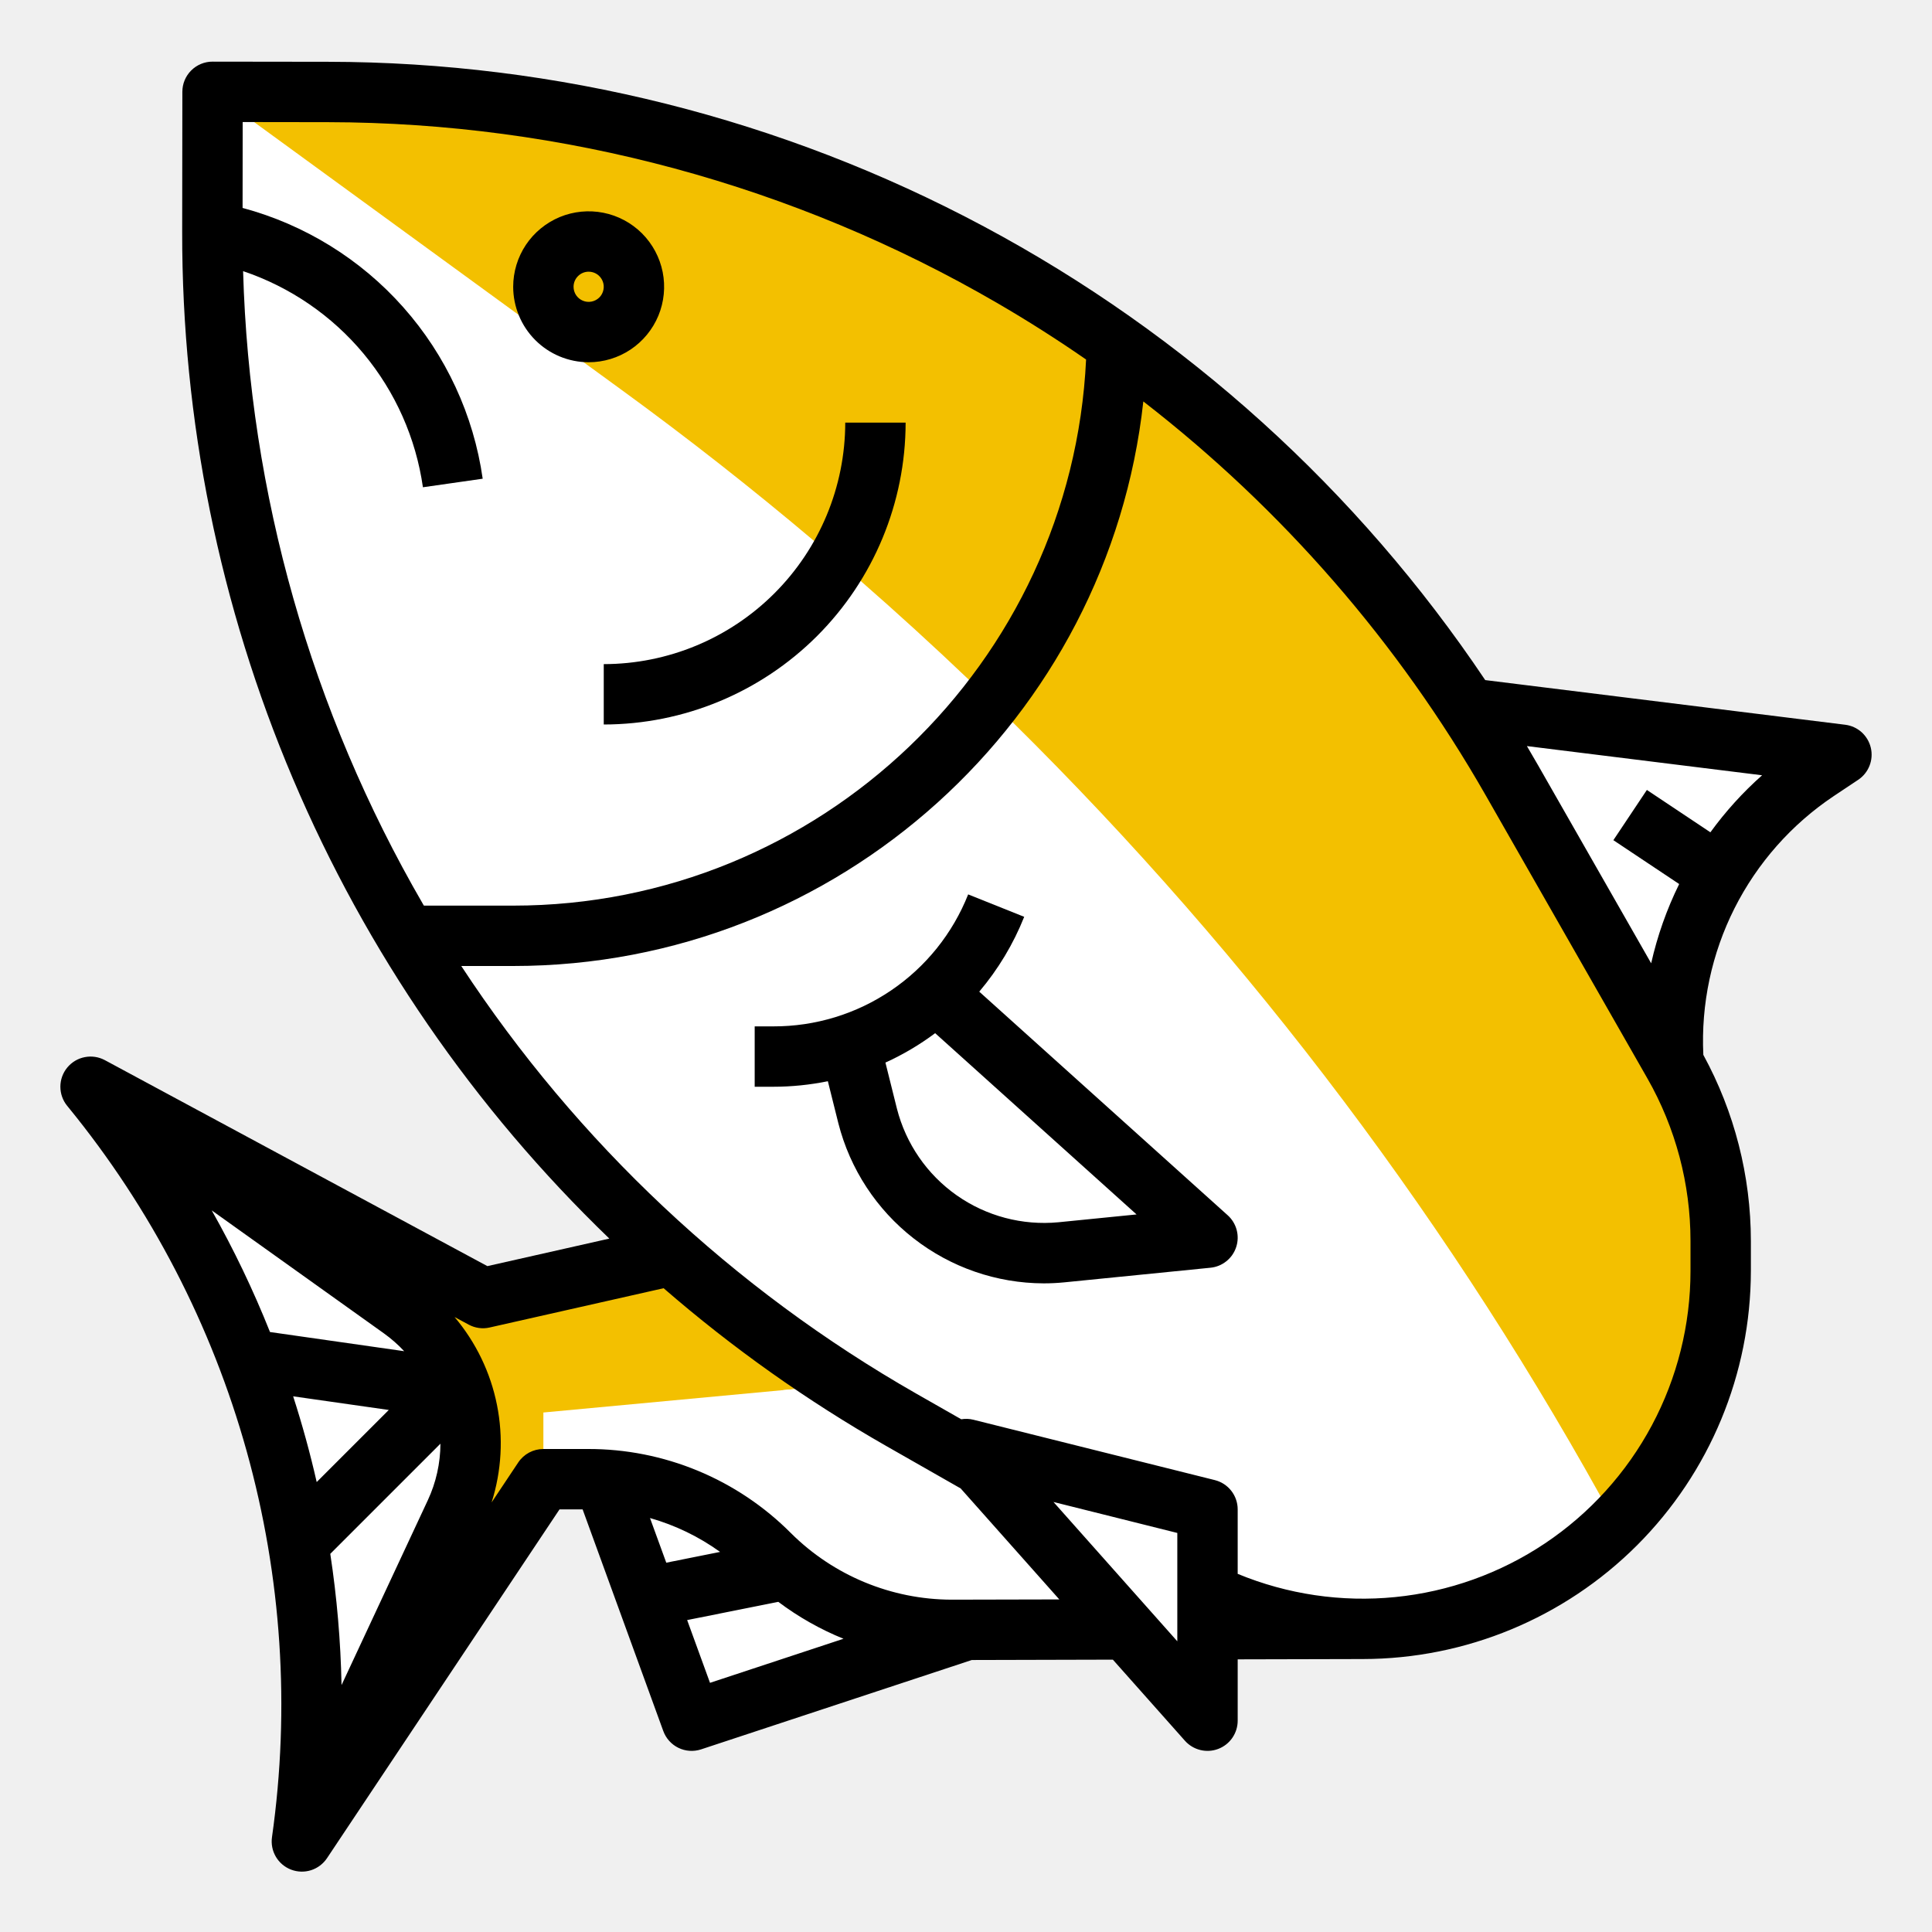
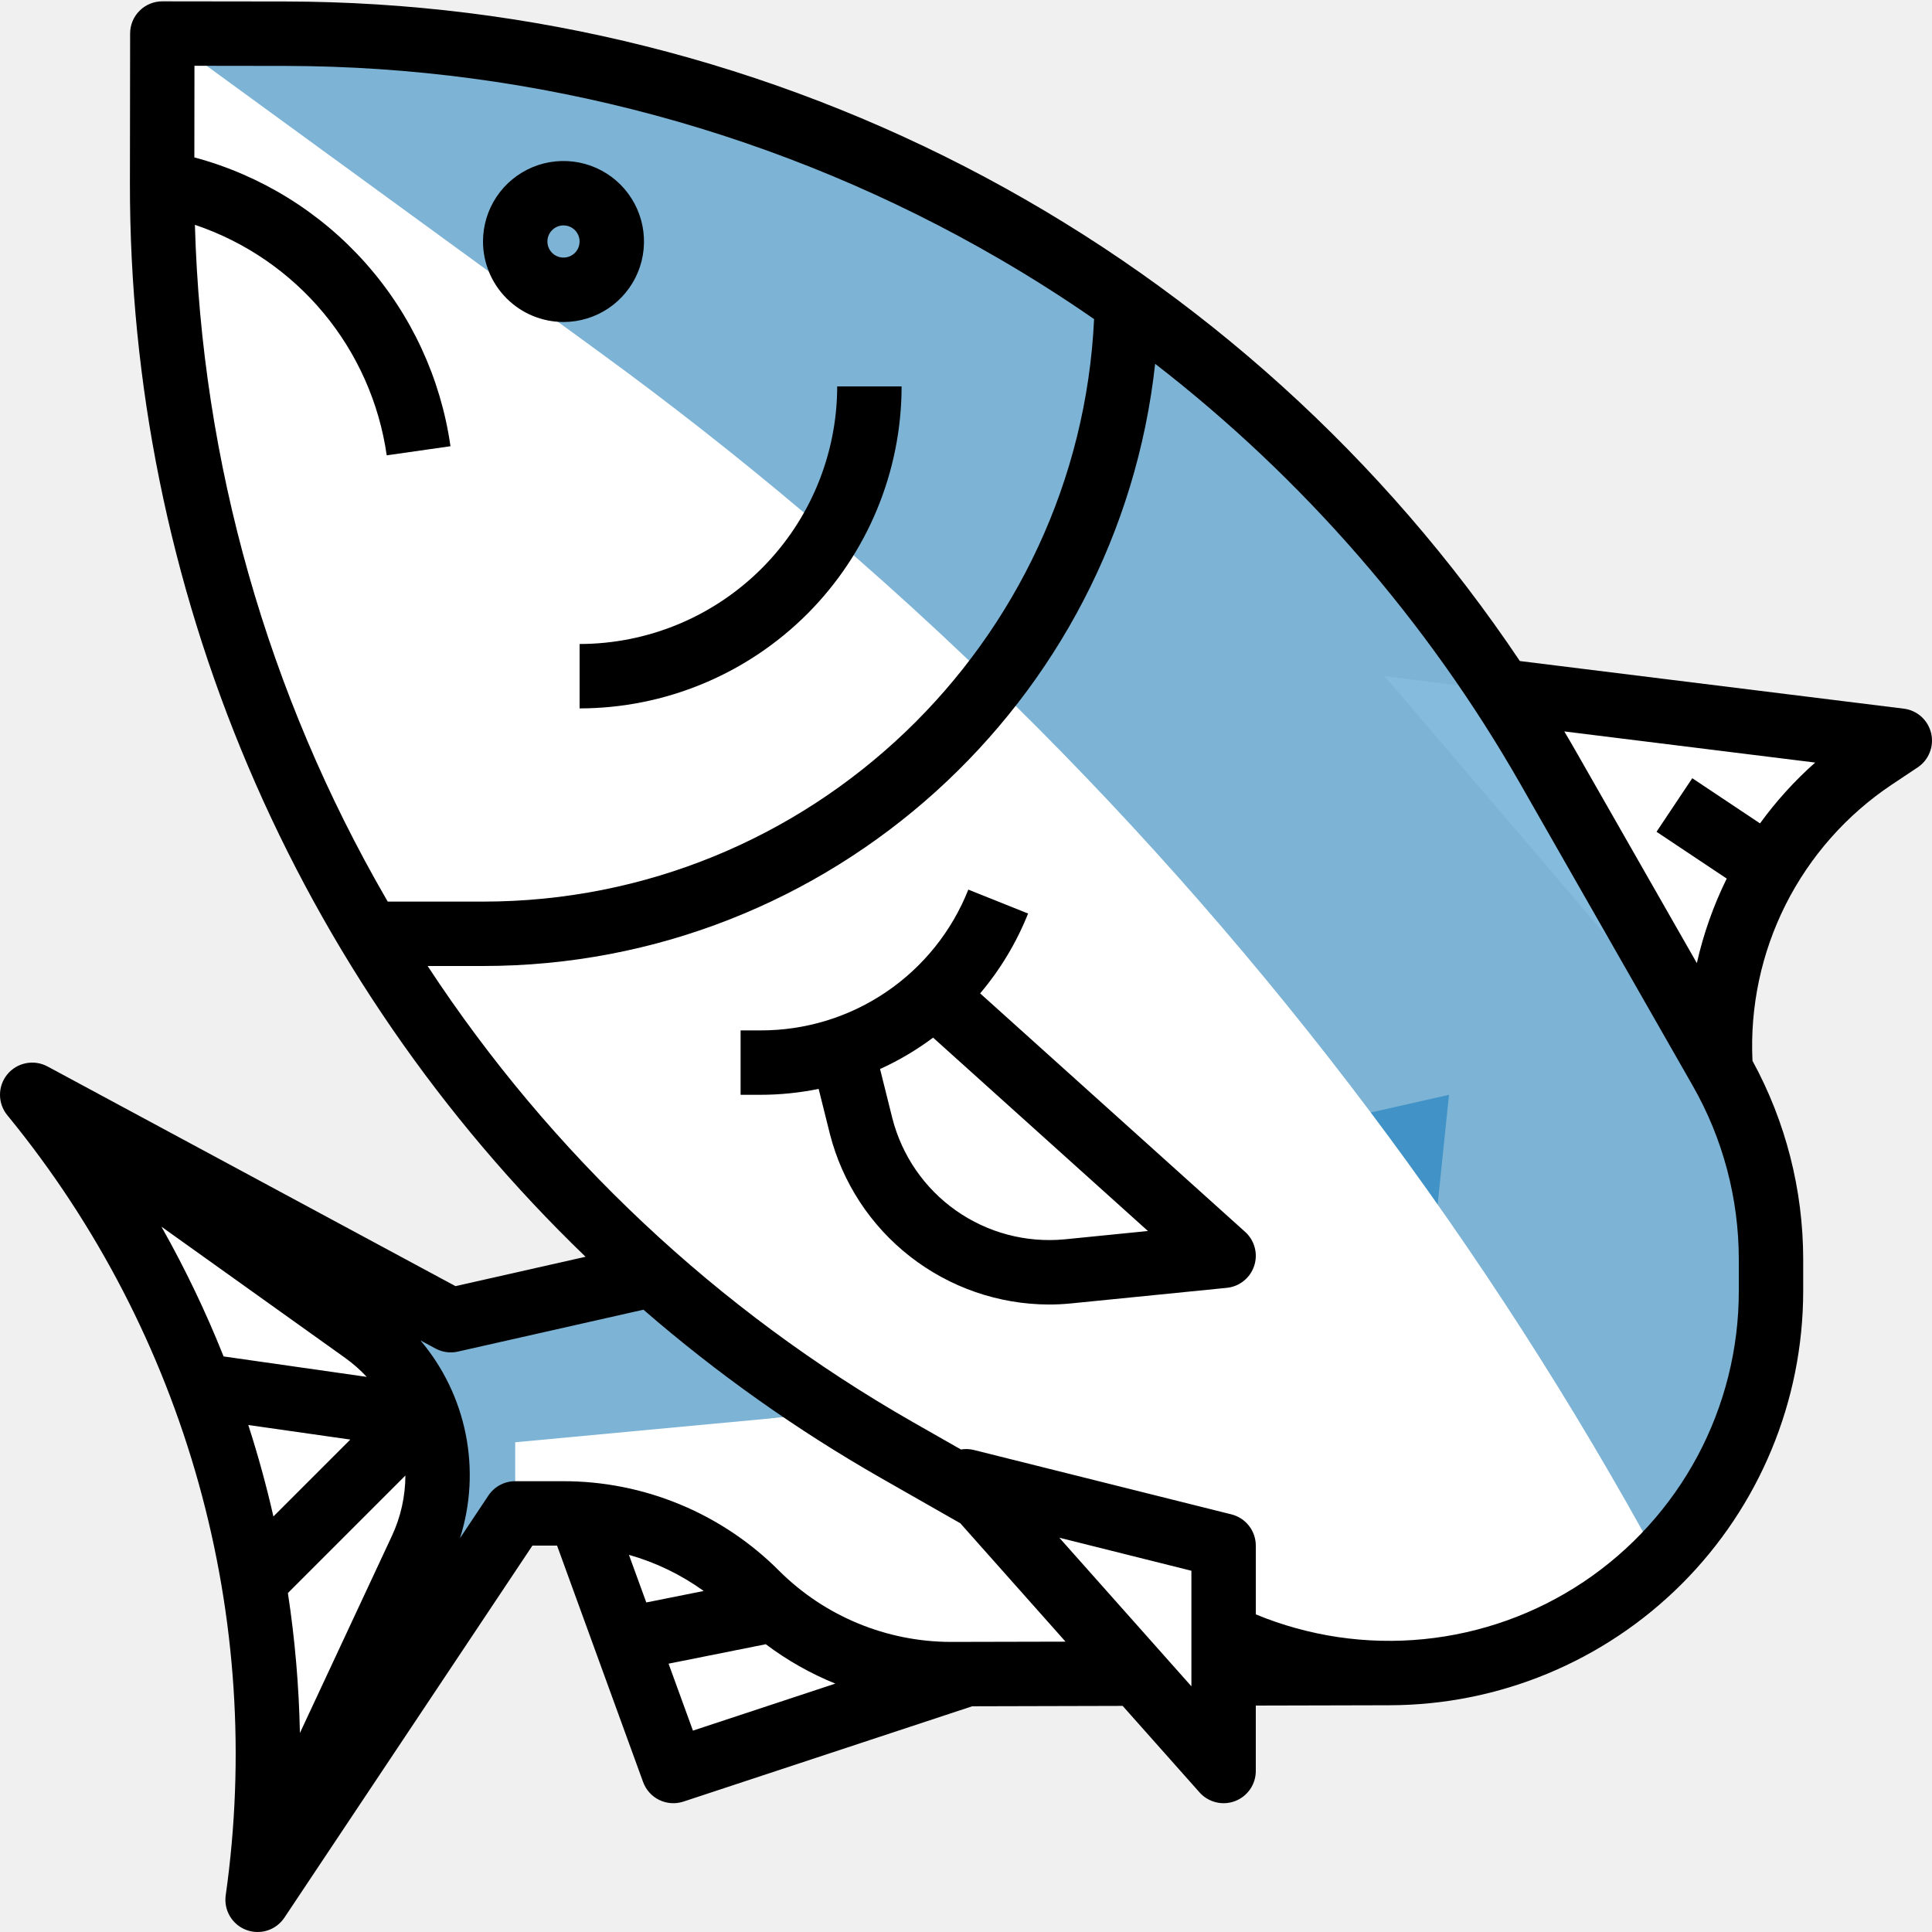
- <svg xmlns="http://www.w3.org/2000/svg" width="64" height="64" viewBox="0 0 64 64" fill="none">
-   <path d="M61 25L60.193 25.539C58.616 26.59 57.346 28.04 56.511 29.741C55.676 31.443 55.306 33.335 55.439 35.225L45 23L61 25Z" fill="white" />
-   <path d="M47 36L46.156 44.161L45.142 53.959L31.541 53.991H31.517C29.259 53.991 27.093 53.093 25.496 51.496C24.705 50.705 23.765 50.077 22.731 49.649C21.697 49.22 20.589 49 19.47 49H18L10 61C10.63 56.587 10.338 52.091 9.141 47.797C7.943 43.504 5.868 39.505 3.045 36.055L3 36L16 43L47 36Z" fill="#F3C000" />
-   <path d="M20 49L23 57L32 54L26 49H20Z" fill="white" />
-   <path d="M57 41.106V42.101C57 44.177 56.456 46.217 55.42 48.016C54.385 49.816 52.895 51.312 51.1 52.354C49.305 53.397 47.267 53.95 45.191 53.959C43.115 53.967 41.073 53.43 39.27 52.401L29.86 47.035C23.455 43.385 18.041 38.223 14.089 32C13.671 31.344 13.271 30.677 12.889 30C9.211 23.495 7.203 16.179 7.046 8.707C7.038 8.367 7.035 8.026 7.035 7.685L7.036 6.668L7.041 3.041L10.869 3.046C19.82 3.057 28.567 5.725 36 10.713C36.669 11.161 37.326 11.628 37.971 12.113C42.903 15.816 47.024 20.489 50.081 25.845L55.439 35.225C56.462 37.016 57 39.043 57 41.106Z" fill="#F3C000" />
-   <path d="M46.156 44.161L45.142 53.959L31.541 53.991H31.517C29.259 53.991 27.093 53.093 25.496 51.496C24.705 50.705 23.765 50.077 22.731 49.649C21.697 49.22 20.589 49 19.47 49H18V46.791L46.156 44.161Z" fill="white" />
-   <path d="M45.142 53.959H44.984C41.643 53.959 38.335 53.299 35.251 52.016L34.165 51.564C31.088 50.285 28.295 48.411 25.945 46.049L44.156 44.347L45.142 53.959Z" fill="white" />
-   <path d="M53.528 50.486C51.69 52.324 49.299 53.507 46.722 53.853C44.146 54.199 41.528 53.689 39.27 52.401L29.86 47.035C23.455 43.385 18.041 38.223 14.089 32C13.671 31.344 13.271 30.677 12.889 30C9.211 23.495 7.203 16.179 7.046 8.707C7.038 8.367 7.035 8.026 7.035 7.685L7.036 6.668L7.041 3.041L20.61 12.93C22.793 14.52 24.913 16.184 26.97 17.922C27.488 18.358 28.001 18.798 28.51 19.245C29.73 20.311 30.926 21.403 32.099 22.521C32.584 22.985 33.065 23.452 33.543 23.922C41.469 31.751 48.202 40.701 53.528 50.486Z" fill="white" />
-   <path d="M40 41L35.16 41.484C33.726 41.627 32.289 41.25 31.11 40.421C29.932 39.592 29.091 38.367 28.742 36.969L28.146 34.586C29.205 34.231 30.178 33.656 31 32.9L40 41Z" fill="white" />
-   <path d="M32.444 48.5L40 57V50L32.444 48.5Z" fill="white" />
-   <path d="M15.076 50.121L10 61C10.41 58.133 10.431 55.225 10.062 52.352C9.957 51.539 9.822 50.731 9.656 49.929C9.389 48.632 9.041 47.353 8.615 46.099C8.371 45.377 8.101 44.665 7.805 43.961C6.607 41.111 5.003 38.448 3.045 36.055L3 36L13.299 43.356C14.338 44.099 15.085 45.182 15.409 46.418C15.734 47.653 15.616 48.963 15.076 50.121Z" fill="white" />
-   <path d="M19.5 12C19.994 12 20.478 11.853 20.889 11.579C21.3 11.304 21.62 10.914 21.81 10.457C21.999 10 22.048 9.497 21.952 9.012C21.855 8.527 21.617 8.082 21.268 7.732C20.918 7.383 20.473 7.144 19.988 7.048C19.503 6.952 19 7.001 18.543 7.19C18.087 7.38 17.696 7.7 17.421 8.111C17.147 8.522 17 9.006 17 9.5C17.001 10.163 17.264 10.798 17.733 11.267C18.202 11.736 18.837 11.999 19.5 12ZM19.5 9C19.599 9 19.696 9.029 19.778 9.084C19.86 9.139 19.924 9.217 19.962 9.309C20 9.4 20.01 9.501 19.99 9.598C19.971 9.695 19.924 9.784 19.854 9.854C19.784 9.923 19.695 9.971 19.598 9.99C19.501 10.01 19.4 10 19.309 9.962C19.217 9.924 19.139 9.86 19.084 9.778C19.029 9.696 19 9.599 19 9.5C19 9.367 19.053 9.24 19.147 9.147C19.24 9.053 19.367 9 19.5 9Z" fill="black" />
-   <path d="M20 24C22.651 23.997 25.193 22.942 27.068 21.068C28.942 19.193 29.997 16.651 30 14H28C27.998 16.121 27.154 18.154 25.654 19.654C24.154 21.154 22.121 21.998 20 22V24Z" fill="black" />
-   <path d="M32.439 32.85C33.066 32.109 33.569 31.272 33.928 30.371L32.072 29.628C31.559 30.922 30.669 32.03 29.517 32.81C28.366 33.59 27.006 34.004 25.615 34H25V36H25.615C26.222 36 26.828 35.938 27.424 35.817L27.772 37.211C28.158 38.724 29.035 40.065 30.266 41.024C31.497 41.984 33.011 42.508 34.572 42.513C34.8 42.513 35.029 42.502 35.26 42.479L40.099 41.995C40.292 41.976 40.475 41.901 40.626 41.779C40.778 41.658 40.89 41.495 40.95 41.311C41.011 41.127 41.016 40.929 40.966 40.742C40.916 40.555 40.813 40.386 40.669 40.257L32.439 32.85ZM35.061 40.489C33.867 40.602 32.672 40.286 31.691 39.596C30.71 38.906 30.009 37.888 29.712 36.726L29.331 35.199C29.913 34.935 30.466 34.608 30.978 34.225L37.65 40.23L35.061 40.489Z" fill="black" />
-   <path d="M61.973 24.77C61.926 24.571 61.819 24.392 61.668 24.255C61.516 24.119 61.326 24.033 61.123 24.008L49.2 22.529C44.979 16.234 39.276 11.074 32.592 7.502C25.908 3.93 18.448 2.057 10.87 2.047L7.042 2.042H7.041C6.776 2.041 6.521 2.147 6.334 2.334C6.146 2.521 6.041 2.775 6.041 3.04L6.035 7.684C6.026 13.908 7.274 20.071 9.706 25.801C12.138 31.531 15.702 36.711 20.185 41.03L16.145 41.942L3.474 35.119C3.27 35.01 3.035 34.974 2.808 35.019C2.58 35.063 2.376 35.185 2.228 35.364C2.081 35.542 2 35.767 2 35.998C2 36.229 2.079 36.454 2.226 36.633L2.271 36.688C5.002 40.033 7.01 43.908 8.17 48.068C9.33 52.228 9.616 56.583 9.01 60.858C8.978 61.083 9.023 61.312 9.138 61.507C9.253 61.703 9.431 61.853 9.643 61.934C9.855 62.015 10.088 62.022 10.304 61.953C10.52 61.884 10.706 61.743 10.832 61.555L18.535 50H19.3L21.972 57.342C22.061 57.586 22.241 57.787 22.475 57.9C22.709 58.014 22.978 58.031 23.225 57.95L32.192 54.99L36.865 54.978L39.252 57.664C39.387 57.816 39.565 57.923 39.762 57.971C39.959 58.02 40.166 58.007 40.355 57.935C40.545 57.863 40.708 57.735 40.823 57.568C40.938 57.401 41 57.203 41 57V54.968L45.145 54.958C48.554 54.954 51.821 53.598 54.231 51.188C56.641 48.777 57.996 45.51 58 42.102V41.106C57.998 38.952 57.457 36.834 56.425 34.944C56.345 33.263 56.701 31.591 57.458 30.088C58.216 28.586 59.349 27.305 60.747 26.37L61.555 25.832C61.724 25.719 61.856 25.556 61.93 25.366C62.005 25.177 62.02 24.968 61.973 24.77ZM8.053 8.982C9.611 9.507 10.994 10.454 12.046 11.718C13.097 12.982 13.777 14.514 14.01 16.141L15.99 15.858C15.689 13.748 14.774 11.773 13.36 10.179C11.946 8.584 10.094 7.44 8.036 6.888L8.039 4.043L10.867 4.047C18.655 4.06 26.302 6.127 33.037 10.04C34.043 10.625 35.024 11.248 35.978 11.91C35.501 21.966 27.172 30 17 30H14.042C14.03 29.979 14.017 29.958 14.005 29.937C10.307 23.556 8.261 16.354 8.053 8.982ZM10.941 51.473L14.59 47.824C14.588 48.472 14.445 49.112 14.171 49.699L11.314 55.82C11.285 54.364 11.16 52.912 10.941 51.473ZM10.491 49.095C10.273 48.137 10.013 47.19 9.711 46.255L12.879 46.707L10.491 49.095ZM8.944 44.125C8.392 42.74 7.747 41.394 7.014 40.096L12.718 44.17C12.96 44.344 13.185 44.541 13.389 44.76L8.944 44.125ZM21.532 50.287C22.366 50.523 23.151 50.903 23.854 51.409L22.071 51.766L21.532 50.287ZM22.763 53.667L25.782 53.063C26.446 53.563 27.173 53.974 27.942 54.286L23.52 55.746L22.763 53.667ZM31.539 52.991H31.521C29.528 52.986 27.616 52.194 26.203 50.789C25.321 49.902 24.272 49.199 23.116 48.72C21.96 48.241 20.721 47.996 19.471 48H18C17.835 48 17.673 48.041 17.528 48.118C17.383 48.196 17.259 48.308 17.168 48.445L16.285 49.77C16.616 48.726 16.678 47.615 16.463 46.541C16.249 45.467 15.765 44.465 15.058 43.628L15.526 43.88C15.738 43.995 15.985 44.029 16.22 43.975L21.983 42.674C24.267 44.655 26.739 46.406 29.364 47.904L31.823 49.306L35.091 52.983L31.539 52.991ZM39 54.37L34.898 49.755L39 50.781V54.37ZM56 42.102C56 43.886 55.56 45.643 54.72 47.217C53.879 48.791 52.663 50.133 51.18 51.126C49.697 52.118 47.992 52.729 46.217 52.905C44.441 53.082 42.649 52.817 41 52.136V50C41 49.777 40.925 49.56 40.788 49.385C40.651 49.209 40.459 49.084 40.242 49.03L32.242 47.03C32.112 46.998 31.976 46.993 31.843 47.015L30.355 46.167C24.282 42.701 19.116 37.846 15.28 32H17C27.803 32 36.725 23.8 37.874 13.298C42.474 16.859 46.327 21.291 49.213 26.341L54.571 35.721C55.507 37.362 55.999 39.217 56 41.106V42.102ZM56.659 27.571L54.555 26.168L53.445 27.832L55.625 29.285C55.213 30.12 54.902 31.002 54.697 31.91L50.95 25.349C50.829 25.137 50.706 24.925 50.581 24.715L58.372 25.682C57.734 26.247 57.16 26.881 56.659 27.571Z" fill="black" />
+ <svg xmlns="http://www.w3.org/2000/svg" width="60" height="60" viewBox="0 0 60 60" fill="none">
+   <path d="M59 23L58.193 23.539C56.616 24.59 55.346 26.04 54.511 27.741C53.676 29.443 53.306 31.335 53.439 33.225L43 21L59 23Z" fill="white" />
+   <path d="M45 34L44.156 42.161L43.142 51.959L29.541 51.991H29.517C27.259 51.991 25.093 51.093 23.496 49.496C22.705 48.705 21.765 48.077 20.731 47.649C19.697 47.22 18.589 47 17.47 47H16L8 59C8.63 54.587 8.338 50.091 7.141 45.797C5.943 41.504 3.868 37.505 1.045 34.055L1 34L14 41L45 34Z" fill="#0272B8" fill-opacity="0.48" />
+   <path d="M18 47L21 55L30 52L24 47H18Z" fill="white" />
+   <path d="M55 39.106V40.101C55 42.177 54.456 44.217 53.42 46.016C52.385 47.816 50.895 49.312 49.1 50.354C47.305 51.397 45.267 51.95 43.191 51.959C41.115 51.967 39.073 51.43 37.27 50.401L27.86 45.035C21.455 41.385 16.041 36.223 12.089 30C11.671 29.344 11.271 28.677 10.889 28C7.211 21.495 5.203 14.179 5.046 6.707C5.038 6.367 5.035 6.026 5.035 5.685L5.036 4.668L5.041 1.041L8.869 1.046C17.82 1.057 26.567 3.725 34 8.713C34.669 9.161 35.326 9.628 35.971 10.113C40.903 13.816 45.024 18.489 48.081 23.845L53.439 33.225C54.462 35.016 55 37.043 55 39.106Z" fill="#0272B8" fill-opacity="0.48" />
+   <path d="M44.156 42.161L43.142 51.959L29.541 51.991H29.517C27.259 51.991 25.093 51.093 23.496 49.496C22.705 48.705 21.765 48.077 20.731 47.649C19.697 47.22 18.589 47 17.47 47H16V44.791L44.156 42.161Z" fill="white" />
+   <path d="M43.142 51.959H42.984C39.643 51.959 36.335 51.299 33.251 50.016L32.165 49.564C29.088 48.285 26.295 46.411 23.945 44.049L42.156 42.347L43.142 51.959Z" fill="white" />
+   <path d="M51.528 48.486C49.69 50.324 47.299 51.507 44.722 51.853C42.146 52.199 39.528 51.689 37.27 50.401L27.86 45.035C21.455 41.385 16.041 36.223 12.089 30C11.671 29.344 11.271 28.677 10.889 28C7.211 21.495 5.203 14.179 5.046 6.707C5.038 6.367 5.035 6.026 5.035 5.685L5.036 4.668L5.041 1.041L18.61 10.93C20.793 12.52 22.913 14.184 24.97 15.922C25.488 16.358 26.001 16.798 26.51 17.245C27.73 18.311 28.926 19.403 30.099 20.521C30.584 20.985 31.065 21.452 31.543 21.922C39.469 29.751 46.202 38.701 51.528 48.486Z" fill="white" />
+   <path d="M38 39L33.16 39.484C31.726 39.627 30.289 39.25 29.11 38.421C27.932 37.592 27.091 36.367 26.742 34.969L26.146 32.586C27.205 32.231 28.178 31.656 29 30.9L38 39Z" fill="white" />
+   <path d="M30.444 46.5L38 55V48L30.444 46.5Z" fill="white" />
+   <path d="M13.076 48.121L8 59C8.41 56.133 8.431 53.225 8.062 50.352C7.957 49.539 7.822 48.731 7.656 47.929C7.389 46.632 7.041 45.353 6.615 44.099C6.371 43.377 6.101 42.665 5.805 41.961C4.607 39.111 3.003 36.448 1.045 34.055L1 34L11.299 41.356C12.338 42.099 13.085 43.182 13.409 44.418C13.734 45.653 13.616 46.963 13.076 48.121Z" fill="white" />
+   <path d="M17.5 10C17.994 10 18.478 9.853 18.889 9.579C19.3 9.304 19.62 8.914 19.81 8.457C19.999 8 20.048 7.497 19.952 7.012C19.855 6.527 19.617 6.082 19.268 5.732C18.918 5.383 18.473 5.144 17.988 5.048C17.503 4.952 17 5.001 16.543 5.19C16.087 5.38 15.696 5.7 15.421 6.111C15.147 6.522 15 7.006 15 7.5C15.001 8.163 15.264 8.798 15.733 9.267C16.202 9.736 16.837 9.999 17.5 10ZM17.5 7C17.599 7 17.696 7.029 17.778 7.084C17.86 7.139 17.924 7.217 17.962 7.309C18 7.4 18.01 7.501 17.99 7.598C17.971 7.695 17.924 7.784 17.854 7.854C17.784 7.923 17.695 7.971 17.598 7.99C17.501 8.01 17.4 8 17.309 7.962C17.217 7.924 17.139 7.86 17.084 7.778C17.029 7.696 17 7.599 17 7.5C17 7.367 17.053 7.24 17.147 7.147C17.24 7.053 17.367 7 17.5 7Z" fill="black" />
+   <path d="M18 22C20.651 21.997 23.193 20.942 25.068 19.068C26.942 17.193 27.997 14.651 28 12H26C25.998 14.121 25.154 16.154 23.654 17.654C22.154 19.154 20.121 19.998 18 20V22Z" fill="black" />
+   <path d="M30.439 30.85C31.066 30.109 31.569 29.272 31.928 28.371L30.072 27.628C29.559 28.922 28.669 30.03 27.517 30.81C26.366 31.59 25.006 32.004 23.615 32H23V34H23.615C24.222 34 24.828 33.938 25.424 33.817L25.772 35.211C26.158 36.724 27.035 38.065 28.266 39.024C29.497 39.984 31.011 40.508 32.572 40.513C32.8 40.513 33.029 40.502 33.26 40.479L38.099 39.995C38.292 39.976 38.475 39.901 38.626 39.779C38.778 39.658 38.89 39.495 38.95 39.311C39.011 39.127 39.016 38.929 38.966 38.742C38.916 38.555 38.813 38.386 38.669 38.257L30.439 30.85ZM33.061 38.489C31.867 38.602 30.672 38.286 29.691 37.596C28.71 36.906 28.009 35.888 27.712 34.726L27.331 33.199C27.913 32.935 28.466 32.608 28.978 32.225L35.65 38.23L33.061 38.489Z" fill="black" />
+   <path d="M59.973 22.77C59.926 22.571 59.819 22.392 59.668 22.255C59.516 22.119 59.326 22.033 59.123 22.008L47.2 20.529C42.979 14.234 37.276 9.074 30.592 5.502C23.908 1.93 16.448 0.057 8.87 0.047L5.042 0.042H5.041C4.776 0.041 4.521 0.147 4.334 0.334C4.146 0.521 4.041 0.775 4.041 1.04L4.035 5.684C4.026 11.908 5.274 18.071 7.706 23.801C10.138 29.531 13.702 34.711 18.185 39.03L14.145 39.942L1.474 33.119C1.27 33.01 1.035 32.974 0.808 33.019C0.58 33.063 0.376 33.185 0.228 33.364C0.081 33.542 0 33.767 2.02695e-06 33.998C-0 34.229 0.079 34.454 0.226 34.633L0.271 34.688C3.002 38.033 5.01 41.908 6.17 46.068C7.33 50.228 7.616 54.583 7.01 58.858C6.978 59.083 7.023 59.312 7.138 59.507C7.253 59.703 7.431 59.853 7.643 59.934C7.855 60.015 8.088 60.022 8.304 59.953C8.52 59.884 8.706 59.743 8.832 59.555L16.535 48H17.3L19.972 55.342C20.061 55.586 20.241 55.787 20.475 55.9C20.709 56.014 20.978 56.031 21.225 55.95L30.192 52.99L34.865 52.978L37.252 55.664C37.387 55.816 37.565 55.923 37.762 55.971C37.959 56.02 38.166 56.007 38.355 55.935C38.545 55.863 38.708 55.735 38.823 55.568C38.938 55.401 39 55.203 39 55V52.968L43.145 52.958C46.554 52.954 49.821 51.598 52.231 49.188C54.641 46.777 55.996 43.51 56 40.102V39.106C55.998 36.952 55.457 34.834 54.425 32.944C54.345 31.263 54.701 29.591 55.458 28.088C56.216 26.586 57.349 25.305 58.747 24.37L59.555 23.832C59.724 23.719 59.856 23.556 59.93 23.366C60.005 23.177 60.02 22.968 59.973 22.77ZM6.053 6.982C7.611 7.507 8.994 8.454 10.046 9.718C11.097 10.982 11.777 12.514 12.01 14.141L13.99 13.858C13.689 11.748 12.774 9.773 11.36 8.179C9.946 6.584 8.094 5.44 6.036 4.888L6.039 2.043L8.867 2.047C16.655 2.06 24.302 4.127 31.037 8.04C32.043 8.625 33.024 9.248 33.978 9.91C33.501 19.966 25.172 28 15 28H12.042C12.03 27.979 12.017 27.958 12.005 27.937C8.307 21.556 6.261 14.354 6.053 6.982ZM8.941 49.473L12.59 45.824C12.588 46.472 12.445 47.112 12.171 47.699L9.314 53.82C9.285 52.364 9.16 50.912 8.941 49.473ZM8.491 47.095C8.273 46.137 8.013 45.19 7.711 44.255L10.879 44.707L8.491 47.095ZM6.944 42.125C6.392 40.74 5.747 39.394 5.014 38.096L10.718 42.17C10.96 42.344 11.185 42.541 11.389 42.76L6.944 42.125ZM19.532 48.287C20.366 48.523 21.151 48.903 21.854 49.409L20.071 49.766L19.532 48.287ZM20.763 51.667L23.782 51.063C24.446 51.563 25.173 51.974 25.942 52.286L21.52 53.746L20.763 51.667ZM29.539 50.991H29.521C27.528 50.986 25.616 50.194 24.203 48.789C23.321 47.902 22.272 47.199 21.116 46.72C19.96 46.241 18.721 45.996 17.471 46H16C15.835 46 15.673 46.041 15.528 46.118C15.383 46.196 15.259 46.308 15.168 46.445L14.285 47.77C14.617 46.726 14.678 45.615 14.463 44.541C14.249 43.467 13.765 42.465 13.058 41.628L13.526 41.88C13.738 41.995 13.985 42.029 14.22 41.975L19.983 40.674C22.267 42.655 24.739 44.406 27.364 45.904L29.823 47.306L33.091 50.983L29.539 50.991ZM37 52.37L32.898 47.755L37 48.781V52.37ZM54 40.102C54 41.886 53.56 43.643 52.72 45.217C51.879 46.791 50.663 48.133 49.18 49.126C47.697 50.118 45.992 50.729 44.217 50.905C42.441 51.082 40.649 50.817 39 50.136V48C39 47.777 38.925 47.56 38.788 47.385C38.651 47.209 38.459 47.084 38.242 47.03L30.242 45.03C30.112 44.998 29.976 44.993 29.843 45.015L28.355 44.167C22.282 40.701 17.116 35.846 13.28 30H15C25.803 30 34.725 21.8 35.874 11.298C40.474 14.859 44.327 19.291 47.213 24.341L52.571 33.721C53.507 35.362 53.999 37.217 54 39.106V40.102ZM54.659 25.571L52.555 24.168L51.445 25.832L53.625 27.285C53.213 28.12 52.902 29.002 52.697 29.91L48.95 23.349C48.829 23.137 48.706 22.925 48.581 22.715L56.372 23.682C55.734 24.247 55.16 24.881 54.659 25.571Z" fill="black" />
</svg>
